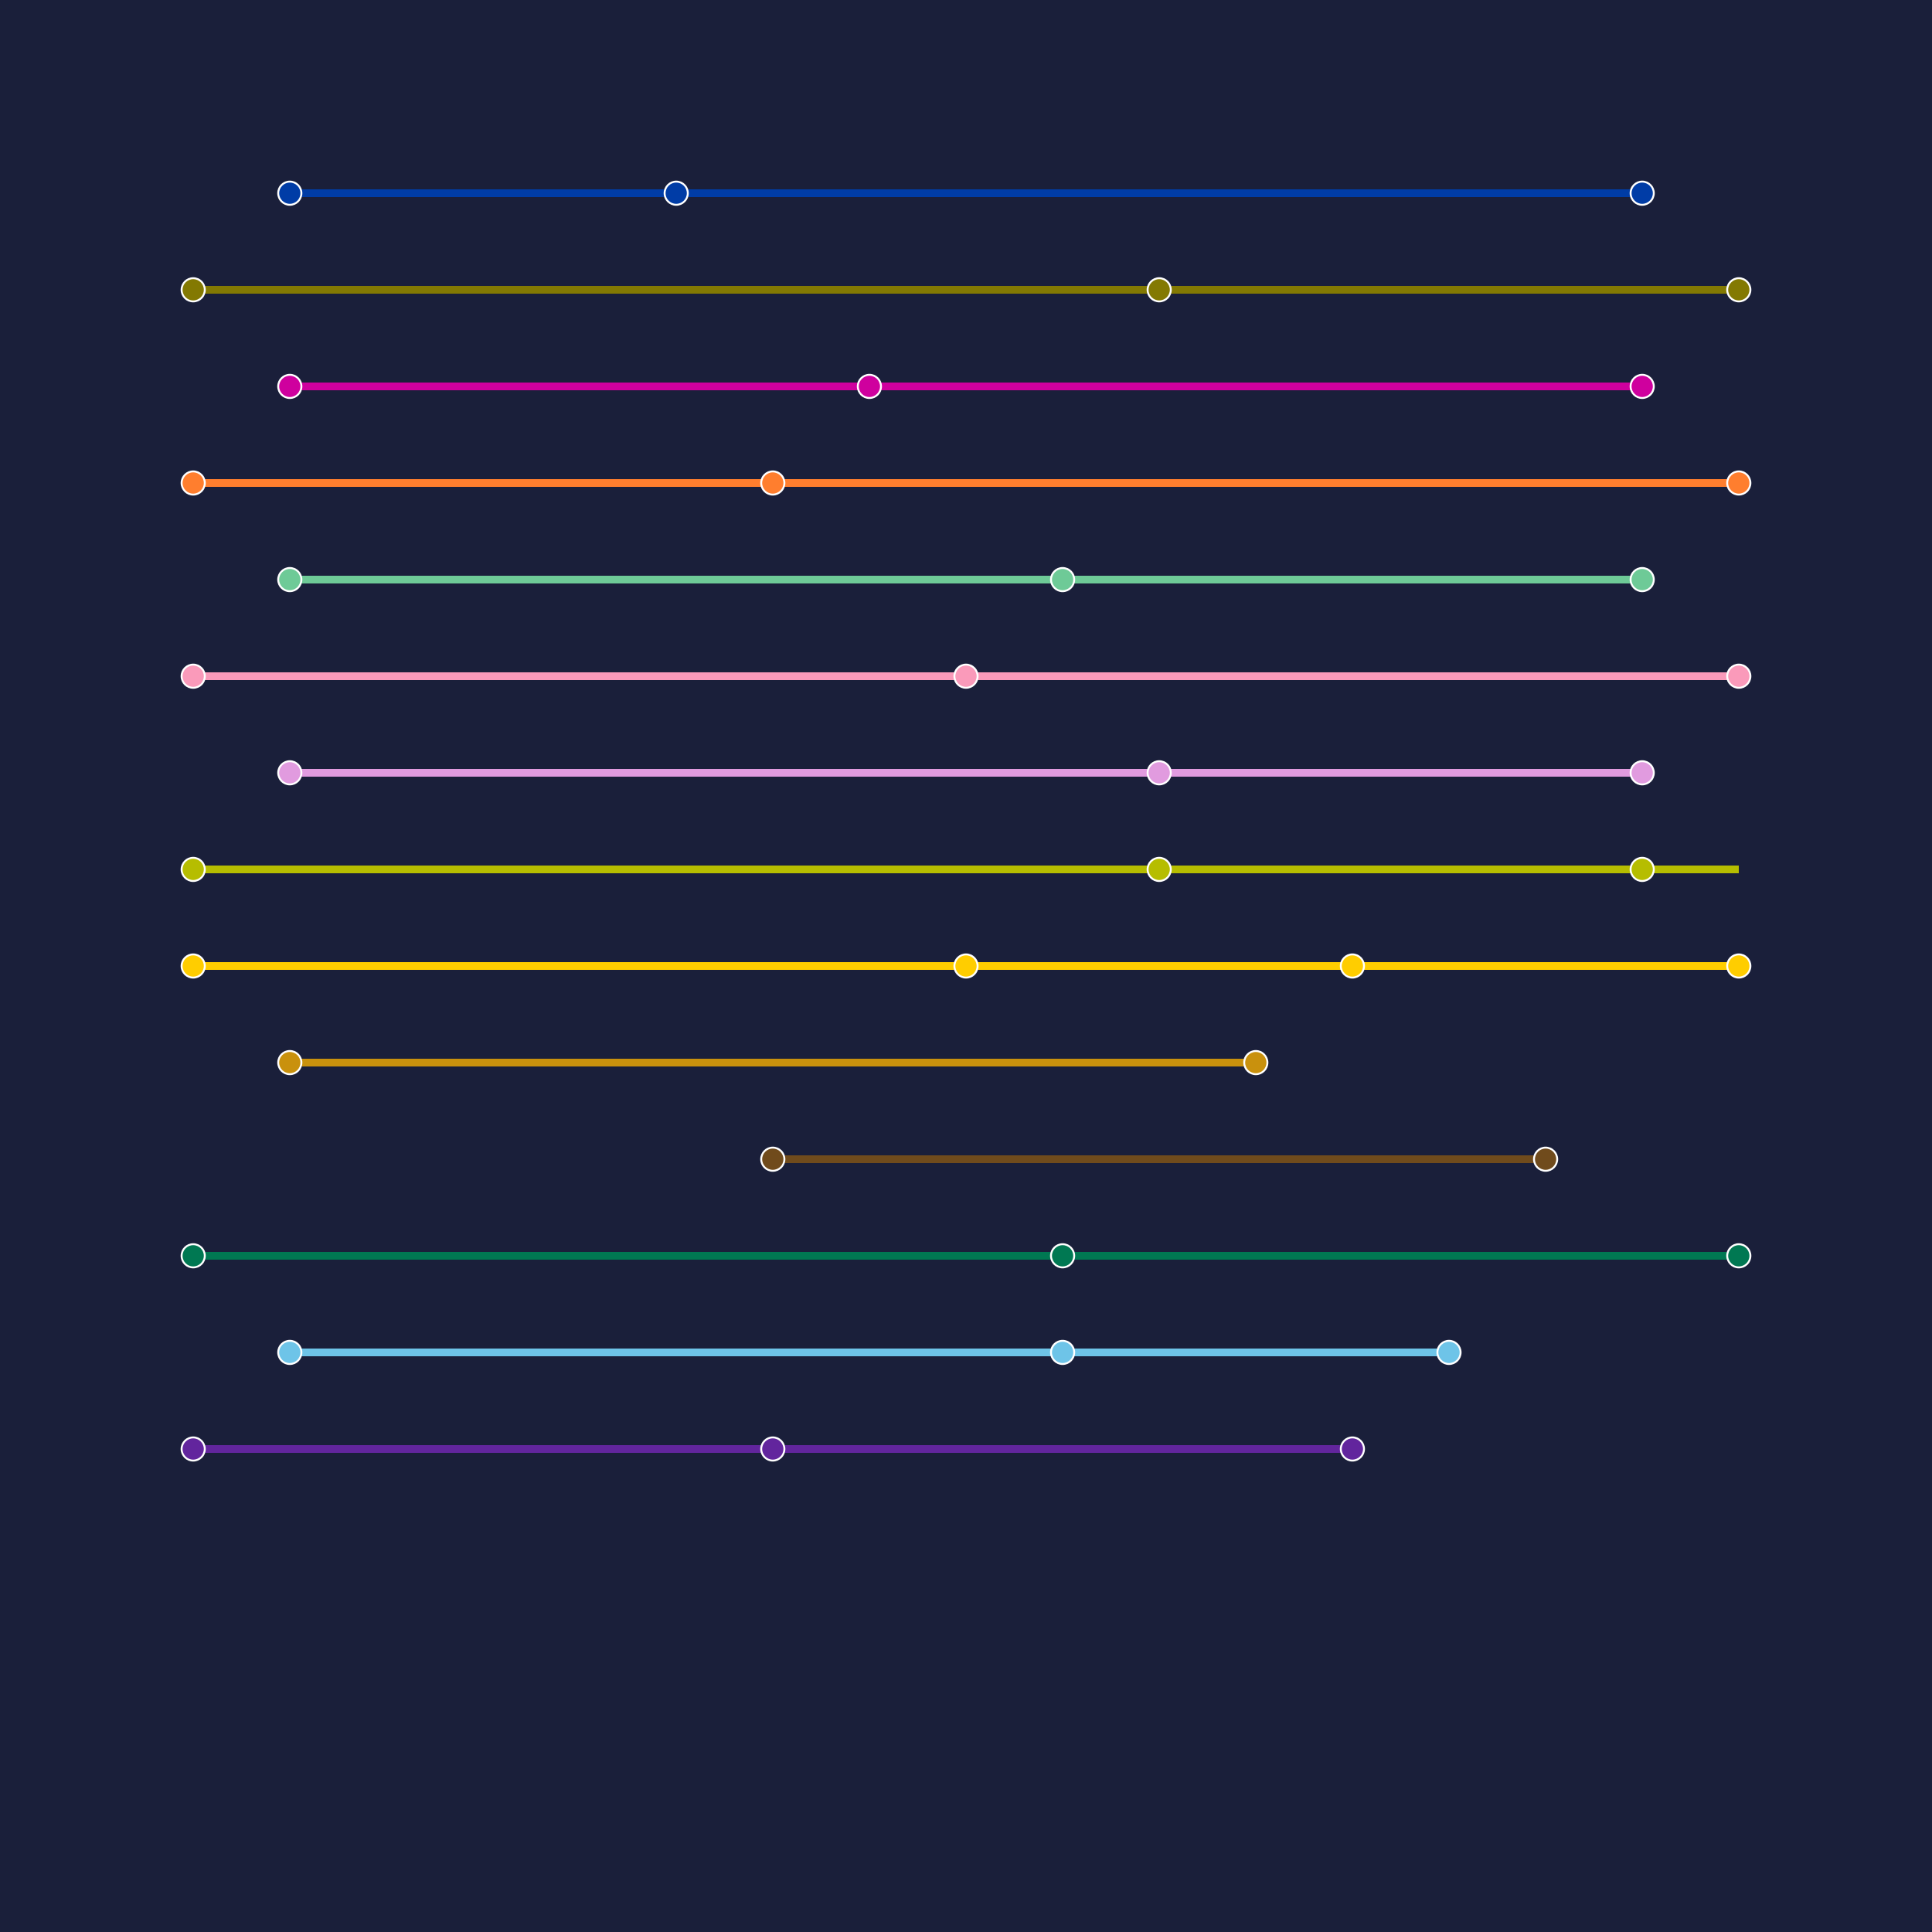
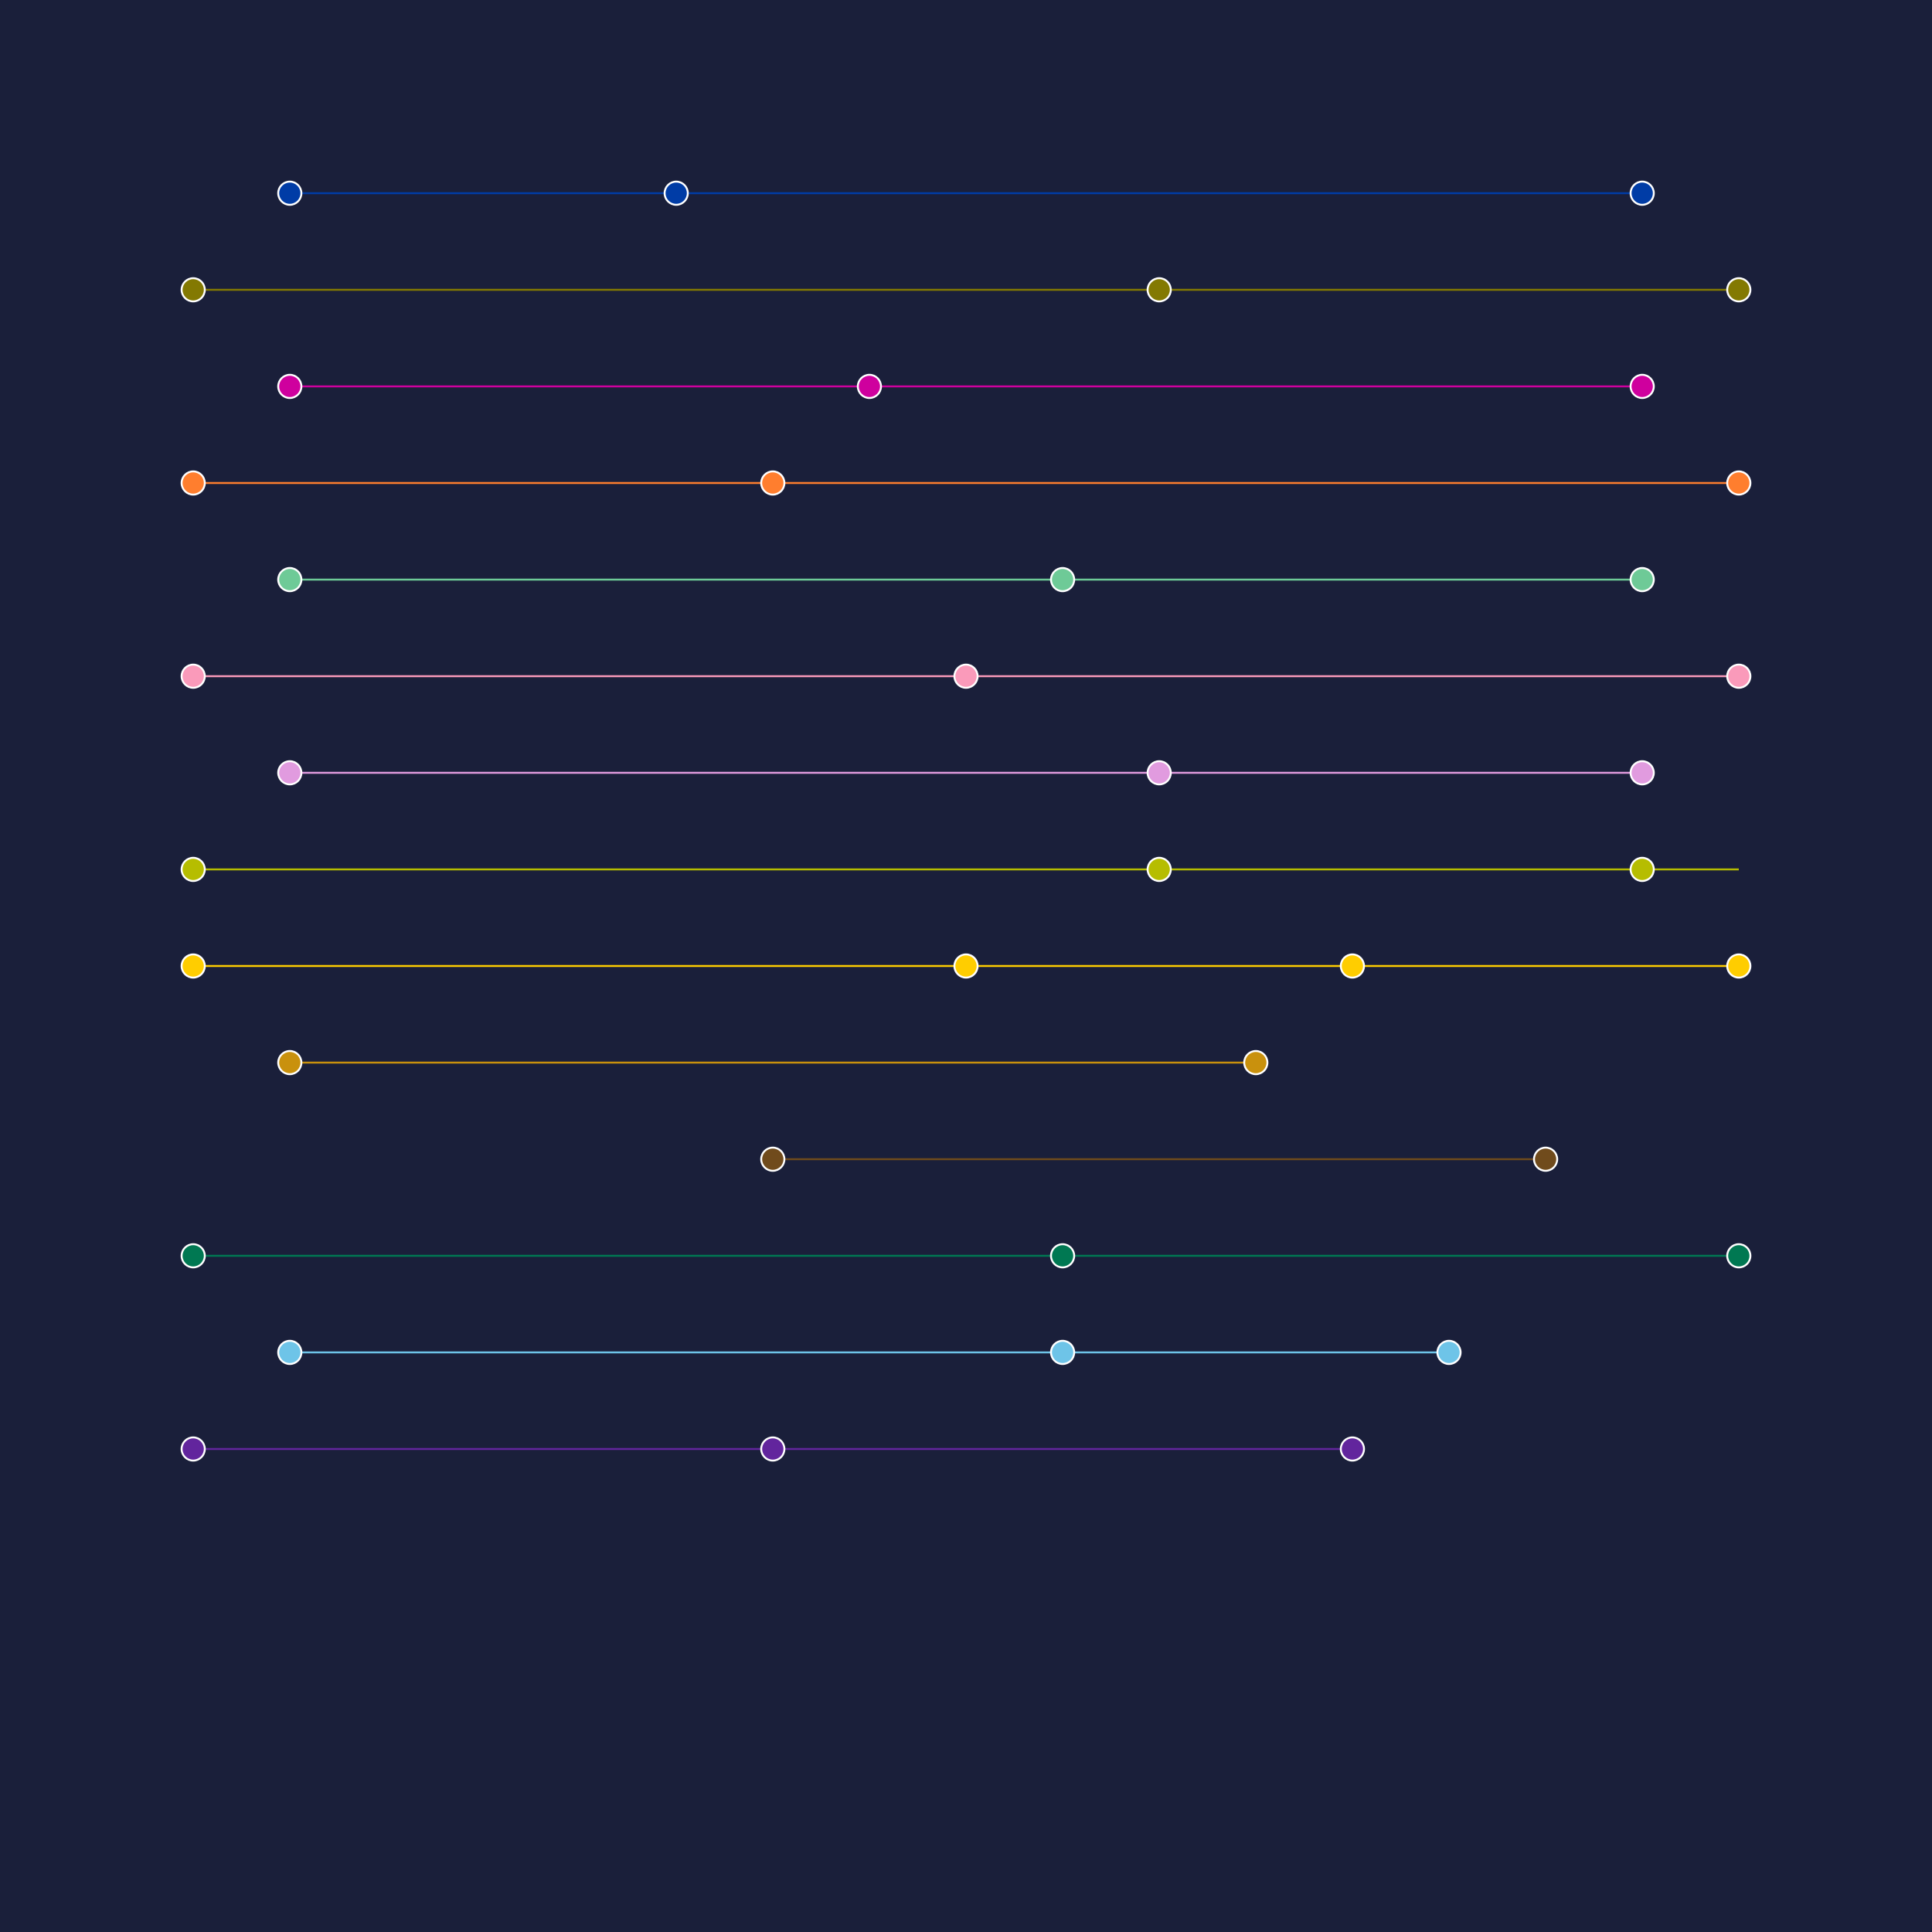
<svg xmlns="http://www.w3.org/2000/svg" viewBox="0 0 2000 2000" width="2000" height="2000">
  <rect width="2000" height="2000" fill="#1a1f3a" />
-   <g id="line-1" stroke="#FFCD00" stroke-width="8" fill="none">
+   <g id="line-1" stroke="#FFCD00" stroke-width="2" fill="none">
    <path d="M 200 1000 L 400 1000 L 600 1000 L 800 1000 L 1000 1000 L 1200 1000 L 1400 1000 L 1600 1000 L 1800 1000" />
  </g>
-   <g id="line-2" stroke="#003CA6" stroke-width="8" fill="none">
+   <g id="line-2" stroke="#003CA6" stroke-width="2" fill="none">
    <path d="M 300 200 L 500 200 L 700 200 L 900 200 L 1100 200 L 1300 200 L 1500 200 L 1700 200" />
  </g>
-   <g id="line-3" stroke="#837902" stroke-width="8" fill="none">
+   <g id="line-3" stroke="#837902" stroke-width="2" fill="none">
    <path d="M 200 300 L 400 300 L 600 300 L 800 300 L 1000 300 L 1200 300 L 1400 300 L 1600 300 L 1800 300" />
  </g>
-   <g id="line-4" stroke="#CF009E" stroke-width="8" fill="none">
+   <g id="line-4" stroke="#CF009E" stroke-width="2" fill="none">
    <path d="M 300 400 L 500 400 L 700 400 L 900 400 L 1100 400 L 1300 400 L 1500 400 L 1700 400" />
  </g>
-   <g id="line-5" stroke="#FF7E2E" stroke-width="8" fill="none">
+   <g id="line-5" stroke="#FF7E2E" stroke-width="2" fill="none">
    <path d="M 200 500 L 400 500 L 600 500 L 800 500 L 1000 500 L 1200 500 L 1400 500 L 1600 500 L 1800 500" />
  </g>
-   <g id="line-6" stroke="#6ECA97" stroke-width="8" fill="none">
+   <g id="line-6" stroke="#6ECA97" stroke-width="2" fill="none">
    <path d="M 300 600 L 500 600 L 700 600 L 900 600 L 1100 600 L 1300 600 L 1500 600 L 1700 600" />
  </g>
-   <g id="line-7" stroke="#FA9ABA" stroke-width="8" fill="none">
+   <g id="line-7" stroke="#FA9ABA" stroke-width="2" fill="none">
    <path d="M 200 700 L 400 700 L 600 700 L 800 700 L 1000 700 L 1200 700 L 1400 700 L 1600 700 L 1800 700" />
  </g>
-   <g id="line-8" stroke="#E19BDF" stroke-width="8" fill="none">
+   <g id="line-8" stroke="#E19BDF" stroke-width="2" fill="none">
    <path d="M 300 800 L 500 800 L 700 800 L 900 800 L 1100 800 L 1300 800 L 1500 800 L 1700 800" />
  </g>
-   <g id="line-9" stroke="#B6BD00" stroke-width="8" fill="none">
+   <g id="line-9" stroke="#B6BD00" stroke-width="2" fill="none">
    <path d="M 200 900 L 400 900 L 600 900 L 800 900 L 1000 900 L 1200 900 L 1400 900 L 1600 900 L 1800 900" />
  </g>
-   <g id="line-10" stroke="#C9910D" stroke-width="8" fill="none">
+   <g id="line-10" stroke="#C9910D" stroke-width="2" fill="none">
    <path d="M 300 1100 L 500 1100 L 700 1100 L 900 1100 L 1100 1100 L 1300 1100" />
  </g>
-   <g id="line-11" stroke="#704B1C" stroke-width="8" fill="none">
+   <g id="line-11" stroke="#704B1C" stroke-width="2" fill="none">
    <path d="M 800 1200 L 1000 1200 L 1200 1200 L 1400 1200 L 1600 1200" />
  </g>
-   <g id="line-12" stroke="#007852" stroke-width="8" fill="none">
+   <g id="line-12" stroke="#007852" stroke-width="2" fill="none">
    <path d="M 200 1300 L 400 1300 L 600 1300 L 800 1300 L 1000 1300 L 1200 1300 L 1400 1300 L 1600 1300 L 1800 1300" />
  </g>
-   <g id="line-13" stroke="#6EC4E8" stroke-width="8" fill="none">
+   <g id="line-13" stroke="#6EC4E8" stroke-width="2" fill="none">
    <path d="M 300 1400 L 500 1400 L 700 1400 L 900 1400 L 1100 1400 L 1300 1400 L 1500 1400" />
  </g>
-   <g id="line-14" stroke="#62259D" stroke-width="8" fill="none">
+   <g id="line-14" stroke="#62259D" stroke-width="2" fill="none">
    <path d="M 200 1500 L 400 1500 L 600 1500 L 800 1500 L 1000 1500 L 1200 1500 L 1400 1500" />
  </g>
  <circle id="1-La Défense" cx="200" cy="1000" r="12" fill="#FFCD00" stroke="#fff" stroke-width="2" />
  <circle id="1-Châtelet" cx="1000" cy="1000" r="12" fill="#FFCD00" stroke="#fff" stroke-width="2" />
  <circle id="1-Nation" cx="1400" cy="1000" r="12" fill="#FFCD00" stroke="#fff" stroke-width="2" />
  <circle id="1-Château de Vincennes" cx="1800" cy="1000" r="12" fill="#FFCD00" stroke="#fff" stroke-width="2" />
  <circle id="2-Porte Dauphine" cx="300" cy="200" r="12" fill="#003CA6" stroke="#fff" stroke-width="2" />
  <circle id="2-Charles de Gaulle - Étoile" cx="700" cy="200" r="12" fill="#003CA6" stroke="#fff" stroke-width="2" />
  <circle id="2-Nation" cx="1700" cy="200" r="12" fill="#003CA6" stroke="#fff" stroke-width="2" />
  <circle id="3-Pont de Levallois - Bécon" cx="200" cy="300" r="12" fill="#837902" stroke="#fff" stroke-width="2" />
  <circle id="3-République" cx="1200" cy="300" r="12" fill="#837902" stroke="#fff" stroke-width="2" />
  <circle id="3-Gallieni" cx="1800" cy="300" r="12" fill="#837902" stroke="#fff" stroke-width="2" />
  <circle id="4-Porte de Clignancourt" cx="300" cy="400" r="12" fill="#CF009E" stroke="#fff" stroke-width="2" />
  <circle id="4-Châtelet" cx="900" cy="400" r="12" fill="#CF009E" stroke="#fff" stroke-width="2" />
  <circle id="4-Mairie de Montrouge" cx="1700" cy="400" r="12" fill="#CF009E" stroke="#fff" stroke-width="2" />
  <circle id="5-Bobigny - Pablo Picasso" cx="200" cy="500" r="12" fill="#FF7E2E" stroke="#fff" stroke-width="2" />
  <circle id="5-Gare du Nord" cx="800" cy="500" r="12" fill="#FF7E2E" stroke="#fff" stroke-width="2" />
  <circle id="5-Olympiades" cx="1800" cy="500" r="12" fill="#FF7E2E" stroke="#fff" stroke-width="2" />
  <circle id="6-Charles de Gaulle - Étoile" cx="300" cy="600" r="12" fill="#6ECA97" stroke="#fff" stroke-width="2" />
  <circle id="6-Montparnasse - Bienvenüe" cx="1100" cy="600" r="12" fill="#6ECA97" stroke="#fff" stroke-width="2" />
  <circle id="6-Nation" cx="1700" cy="600" r="12" fill="#6ECA97" stroke="#fff" stroke-width="2" />
  <circle id="7-La Courneuve - 8 Mai 1945" cx="200" cy="700" r="12" fill="#FA9ABA" stroke="#fff" stroke-width="2" />
  <circle id="7-Châtelet" cx="1000" cy="700" r="12" fill="#FA9ABA" stroke="#fff" stroke-width="2" />
  <circle id="7-Villejuif - Louis Aragon" cx="1800" cy="700" r="12" fill="#FA9ABA" stroke="#fff" stroke-width="2" />
  <circle id="8-Balard" cx="300" cy="800" r="12" fill="#E19BDF" stroke="#fff" stroke-width="2" />
  <circle id="8-République" cx="1200" cy="800" r="12" fill="#E19BDF" stroke="#fff" stroke-width="2" />
  <circle id="8-Pointe du Lac" cx="1700" cy="800" r="12" fill="#E19BDF" stroke="#fff" stroke-width="2" />
  <circle id="9-Pont de Sèvres" cx="200" cy="900" r="12" fill="#B6BD00" stroke="#fff" stroke-width="2" />
  <circle id="9-République" cx="1200" cy="900" r="12" fill="#B6BD00" stroke="#fff" stroke-width="2" />
  <circle id="9-Porte de Montreuil" cx="1700" cy="900" r="12" fill="#B6BD00" stroke="#fff" stroke-width="2" />
  <circle id="10-Boulogne - Pont de Saint-Cloud" cx="300" cy="1100" r="12" fill="#C9910D" stroke="#fff" stroke-width="2" />
  <circle id="10-Gare d'Austerlitz" cx="1300" cy="1100" r="12" fill="#C9910D" stroke="#fff" stroke-width="2" />
  <circle id="11-Châtelet" cx="800" cy="1200" r="12" fill="#704B1C" stroke="#fff" stroke-width="2" />
  <circle id="11-Mairie des Lilas" cx="1600" cy="1200" r="12" fill="#704B1C" stroke="#fff" stroke-width="2" />
  <circle id="12-Mairie d'Aubervilliers" cx="200" cy="1300" r="12" fill="#007852" stroke="#fff" stroke-width="2" />
  <circle id="12-Montparnasse - Bienvenüe" cx="1100" cy="1300" r="12" fill="#007852" stroke="#fff" stroke-width="2" />
  <circle id="12-Mairie d'Issy" cx="1800" cy="1300" r="12" fill="#007852" stroke="#fff" stroke-width="2" />
  <circle id="13-Les Courtilles" cx="300" cy="1400" r="12" fill="#6EC4E8" stroke="#fff" stroke-width="2" />
  <circle id="13-Montparnasse - Bienvenüe" cx="1100" cy="1400" r="12" fill="#6EC4E8" stroke="#fff" stroke-width="2" />
  <circle id="13-Châtillon - Montrouge" cx="1500" cy="1400" r="12" fill="#6EC4E8" stroke="#fff" stroke-width="2" />
  <circle id="14-Mairie de Saint-Ouen" cx="200" cy="1500" r="12" fill="#62259D" stroke="#fff" stroke-width="2" />
  <circle id="14-Châtelet" cx="800" cy="1500" r="12" fill="#62259D" stroke="#fff" stroke-width="2" />
  <circle id="14-Olympiades" cx="1400" cy="1500" r="12" fill="#62259D" stroke="#fff" stroke-width="2" />
</svg>
